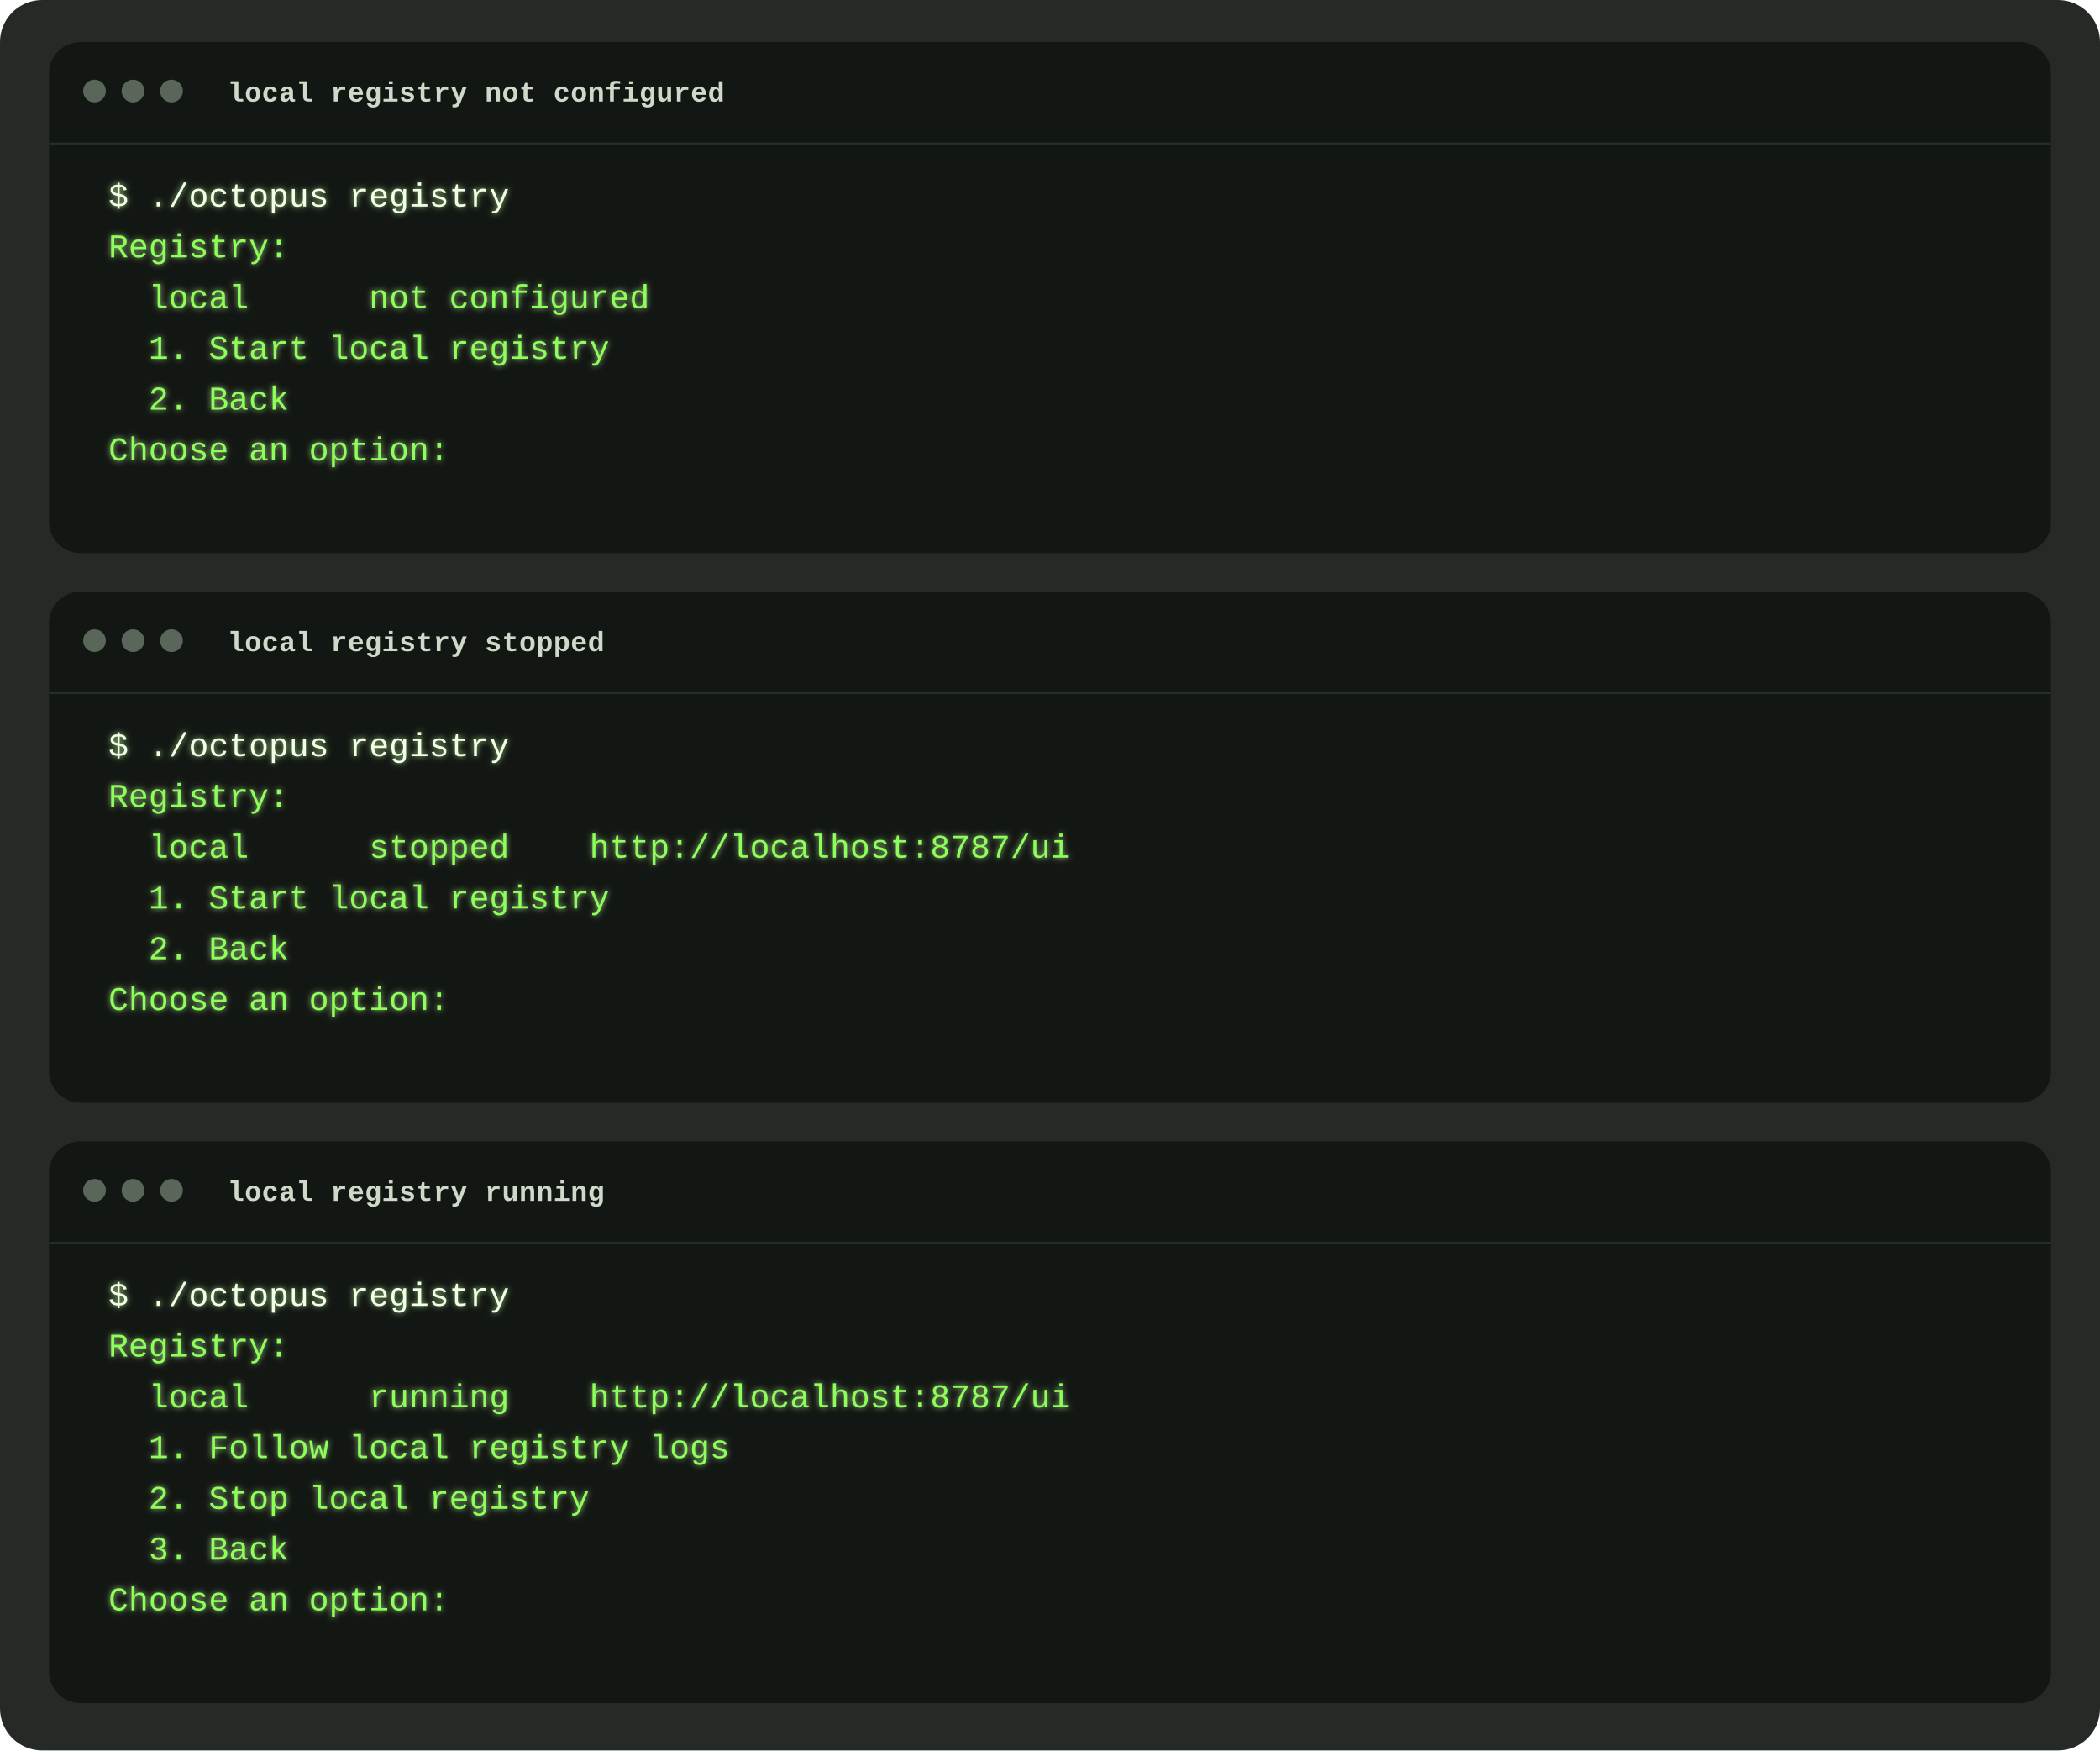
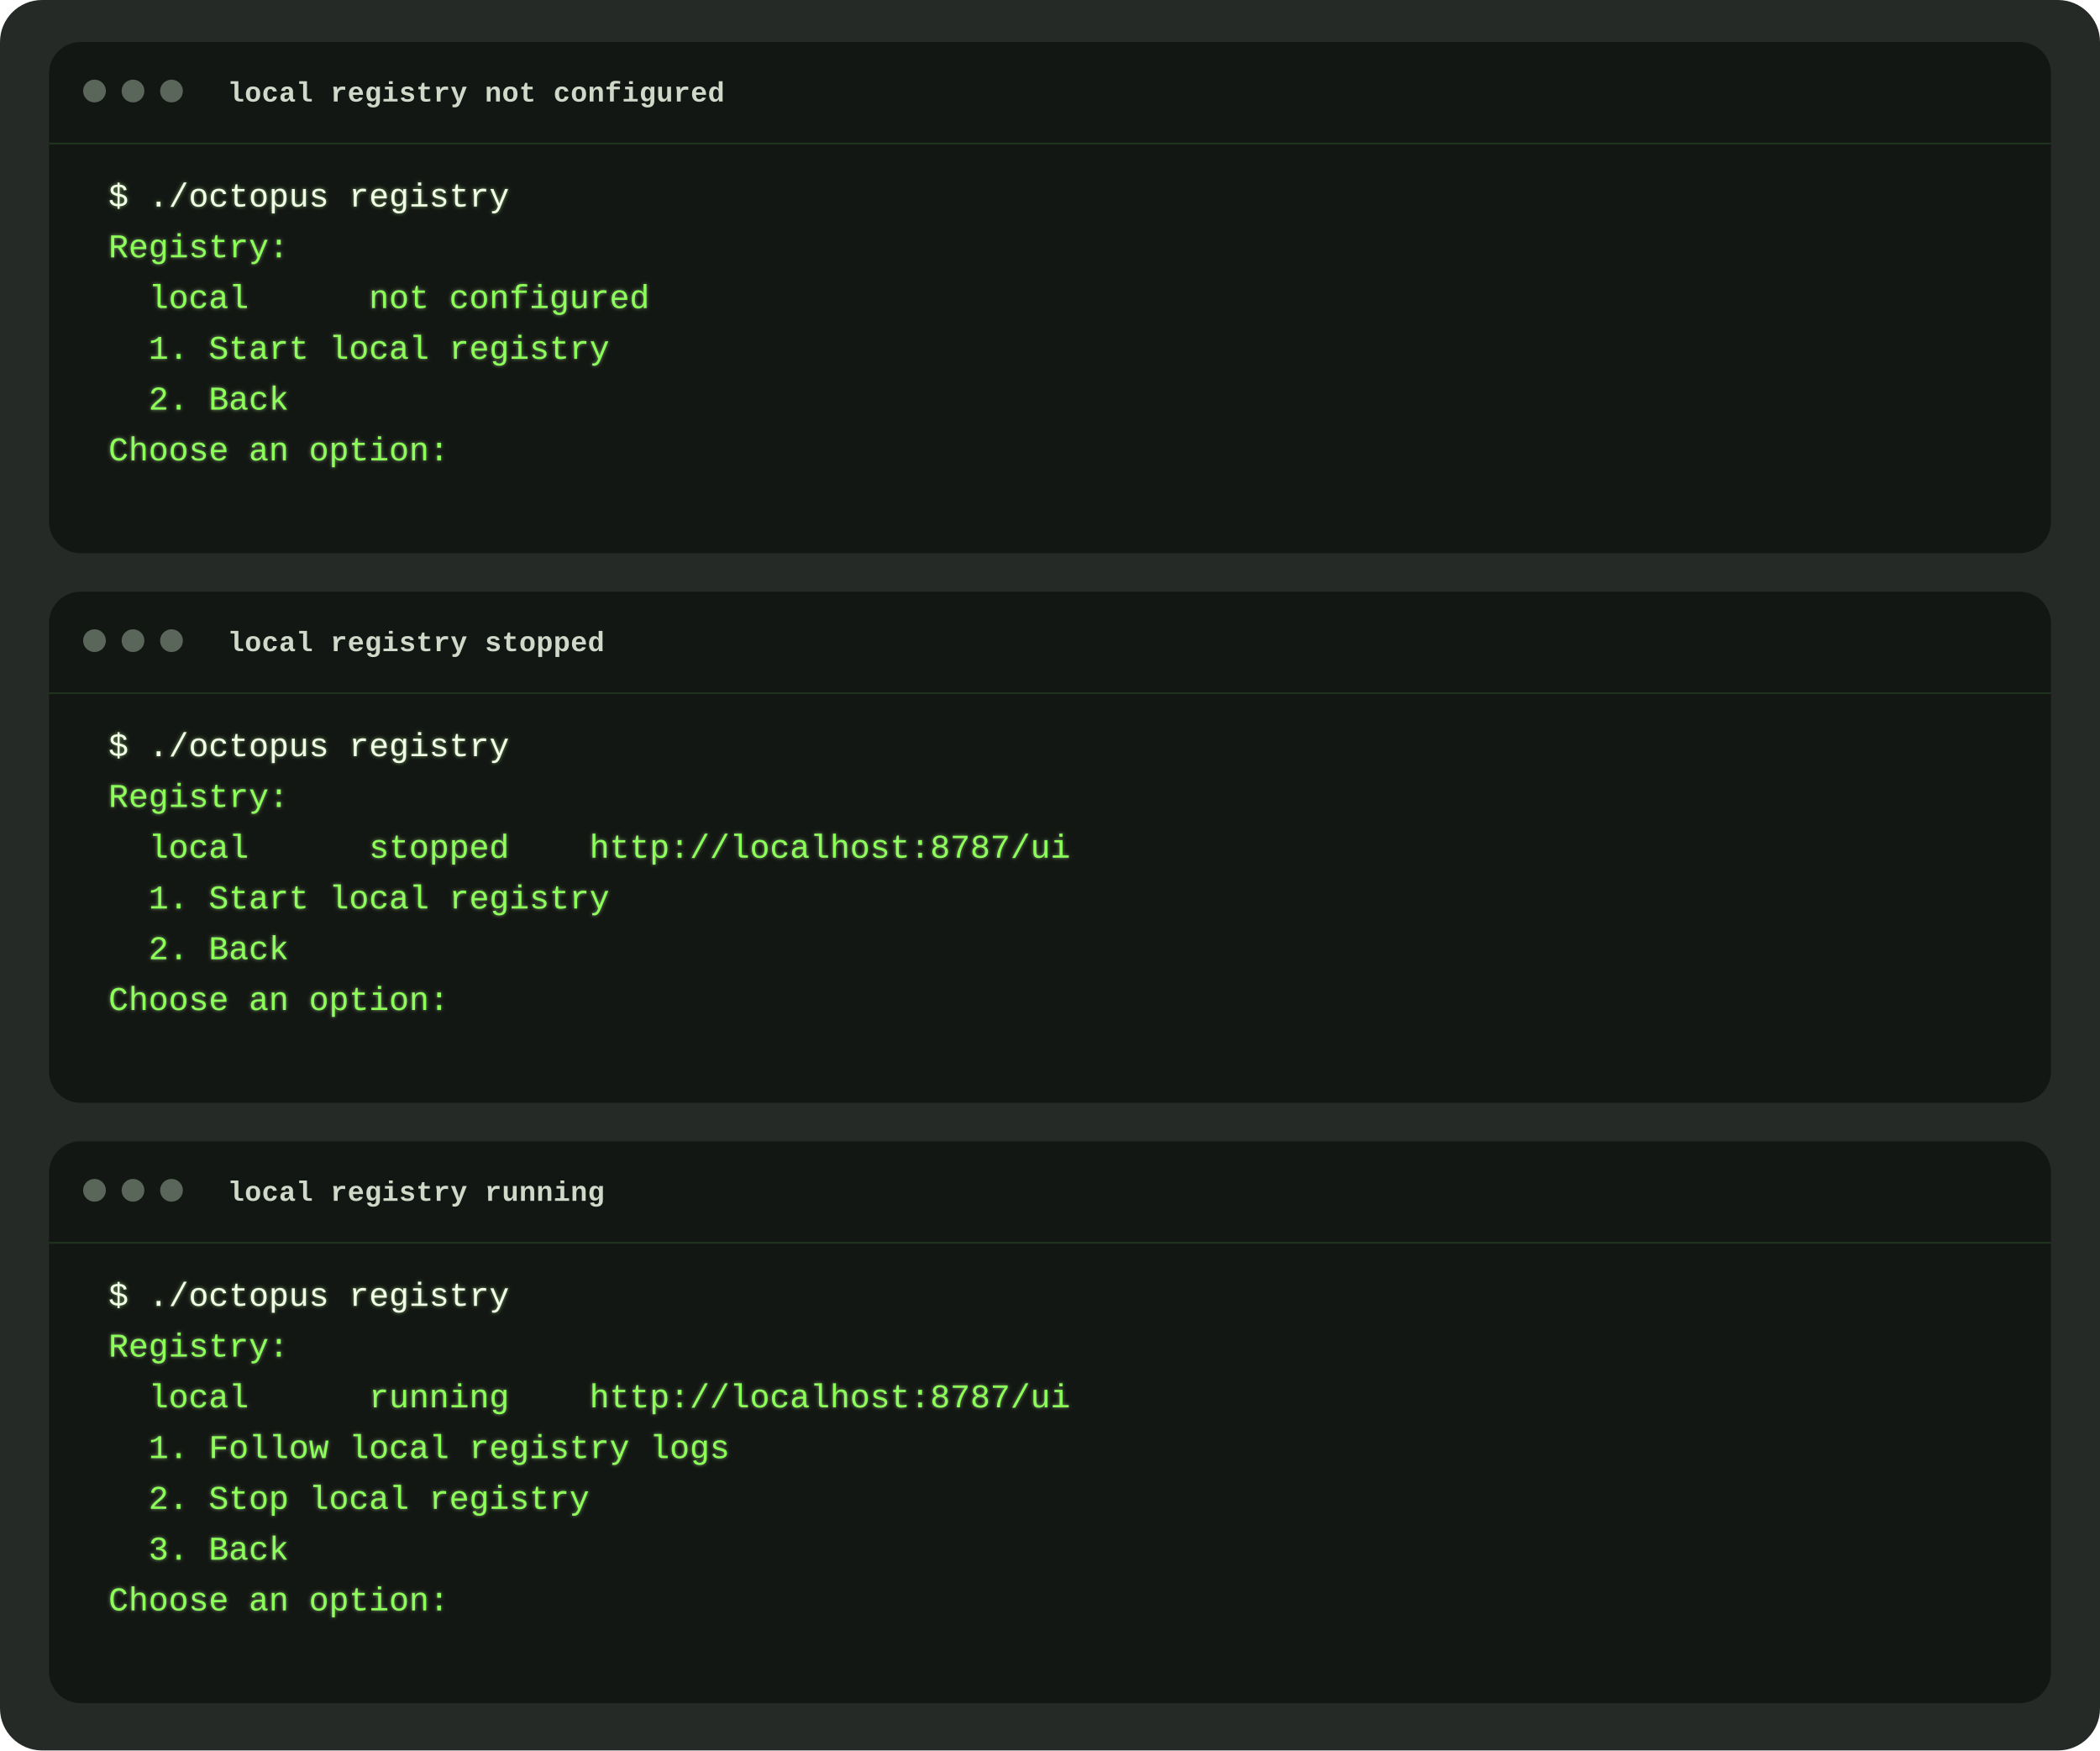
<svg xmlns="http://www.w3.org/2000/svg" width="1200" height="1000" viewBox="0 0 1200 1000" role="img" aria-labelledby="title desc">
  <style>
    .bg { fill: #262a26; }
    .panel { fill: #131713; }
    .rule { stroke: #274227; stroke-width: 1; opacity: 0.65; }
    .dot { fill: #5a665a; }
    .label { fill: #cfd8c9; font: 600 16px "IBM Plex Mono", "SFMono-Regular", Menlo, Monaco, Consolas, "Liberation Mono", monospace; letter-spacing: 0.2px; }
    .line { fill: #8cff58; font: 19px "IBM Plex Mono", "SFMono-Regular", Menlo, Monaco, Consolas, "Liberation Mono", monospace; letter-spacing: 0.05px; filter: url(#crt-glow); }
    .prompt { fill: #f1ffe6; }
  </style>
  <defs>
    <filter id="crt-glow" x="-20%" y="-20%" width="140%" height="140%">
-       <feGaussianBlur stdDeviation="1.7" result="blur" />
-       <feColorMatrix in="blur" type="matrix" values="0 0 0 0 0.55 0 0 0 0 1 0 0 0 0 0.35 0 0 0 0.8 0" result="glow" />
+       <feGaussianBlur stdDeviation="1.05" result="blur" />
+       <feColorMatrix in="blur" type="matrix" values="0 0 0 0 0.55 0 0 0 0 1 0 0 0 0 0.35 0 0 0 0.58 0" result="glow" />
      <feMerge>
        <feMergeNode in="glow" />
        <feMergeNode in="SourceGraphic" />
      </feMerge>
    </filter>
  </defs>
  <rect class="bg" x="0" y="0" width="1200" height="1000" rx="24" />
  <g transform="translate(28 24)">
    <rect class="panel" x="0" y="0" width="1144" height="292" rx="18" />
    <circle class="dot" cx="26" cy="28" r="6.5" />
    <circle class="dot" cx="48" cy="28" r="6.5" />
    <circle class="dot" cx="70" cy="28" r="6.5" />
    <text class="label" x="102" y="34">local registry not configured</text>
    <line class="rule" x1="0" y1="58" x2="1144" y2="58" />
    <text class="line" xml:space="preserve">
      <tspan class="prompt" x="34" y="94">$ ./octopus registry</tspan>
      <tspan x="34" dy="29">Registry:</tspan>
      <tspan x="34" dy="29">  local      not configured</tspan>
      <tspan x="34" dy="29" />
      <tspan x="34" dy="29">  1. Start local registry</tspan>
      <tspan x="34" dy="29">  2. Back</tspan>
      <tspan x="34" dy="29">Choose an option:</tspan>
    </text>
    <rect class="panel" x="0" y="314" width="1144" height="292" rx="18" />
    <circle class="dot" cx="26" cy="342" r="6.5" />
    <circle class="dot" cx="48" cy="342" r="6.5" />
    <circle class="dot" cx="70" cy="342" r="6.5" />
    <text class="label" x="102" y="348">local registry stopped</text>
    <line class="rule" x1="0" y1="372" x2="1144" y2="372" />
    <text class="line" xml:space="preserve">
      <tspan class="prompt" x="34" y="408">$ ./octopus registry</tspan>
      <tspan x="34" dy="29">Registry:</tspan>
      <tspan x="34" dy="29">  local      stopped    http://localhost:8787/ui</tspan>
      <tspan x="34" dy="29" />
      <tspan x="34" dy="29">  1. Start local registry</tspan>
      <tspan x="34" dy="29">  2. Back</tspan>
      <tspan x="34" dy="29">Choose an option:</tspan>
    </text>
    <rect class="panel" x="0" y="628" width="1144" height="321" rx="18" />
    <circle class="dot" cx="26" cy="656" r="6.5" />
    <circle class="dot" cx="48" cy="656" r="6.5" />
    <circle class="dot" cx="70" cy="656" r="6.5" />
    <text class="label" x="102" y="662">local registry running</text>
    <line class="rule" x1="0" y1="686" x2="1144" y2="686" />
    <text class="line" xml:space="preserve">
      <tspan class="prompt" x="34" y="722">$ ./octopus registry</tspan>
      <tspan x="34" dy="29">Registry:</tspan>
      <tspan x="34" dy="29">  local      running    http://localhost:8787/ui</tspan>
      <tspan x="34" dy="29" />
      <tspan x="34" dy="29">  1. Follow local registry logs</tspan>
      <tspan x="34" dy="29">  2. Stop local registry</tspan>
      <tspan x="34" dy="29">  3. Back</tspan>
      <tspan x="34" dy="29">Choose an option:</tspan>
    </text>
  </g>
</svg>
